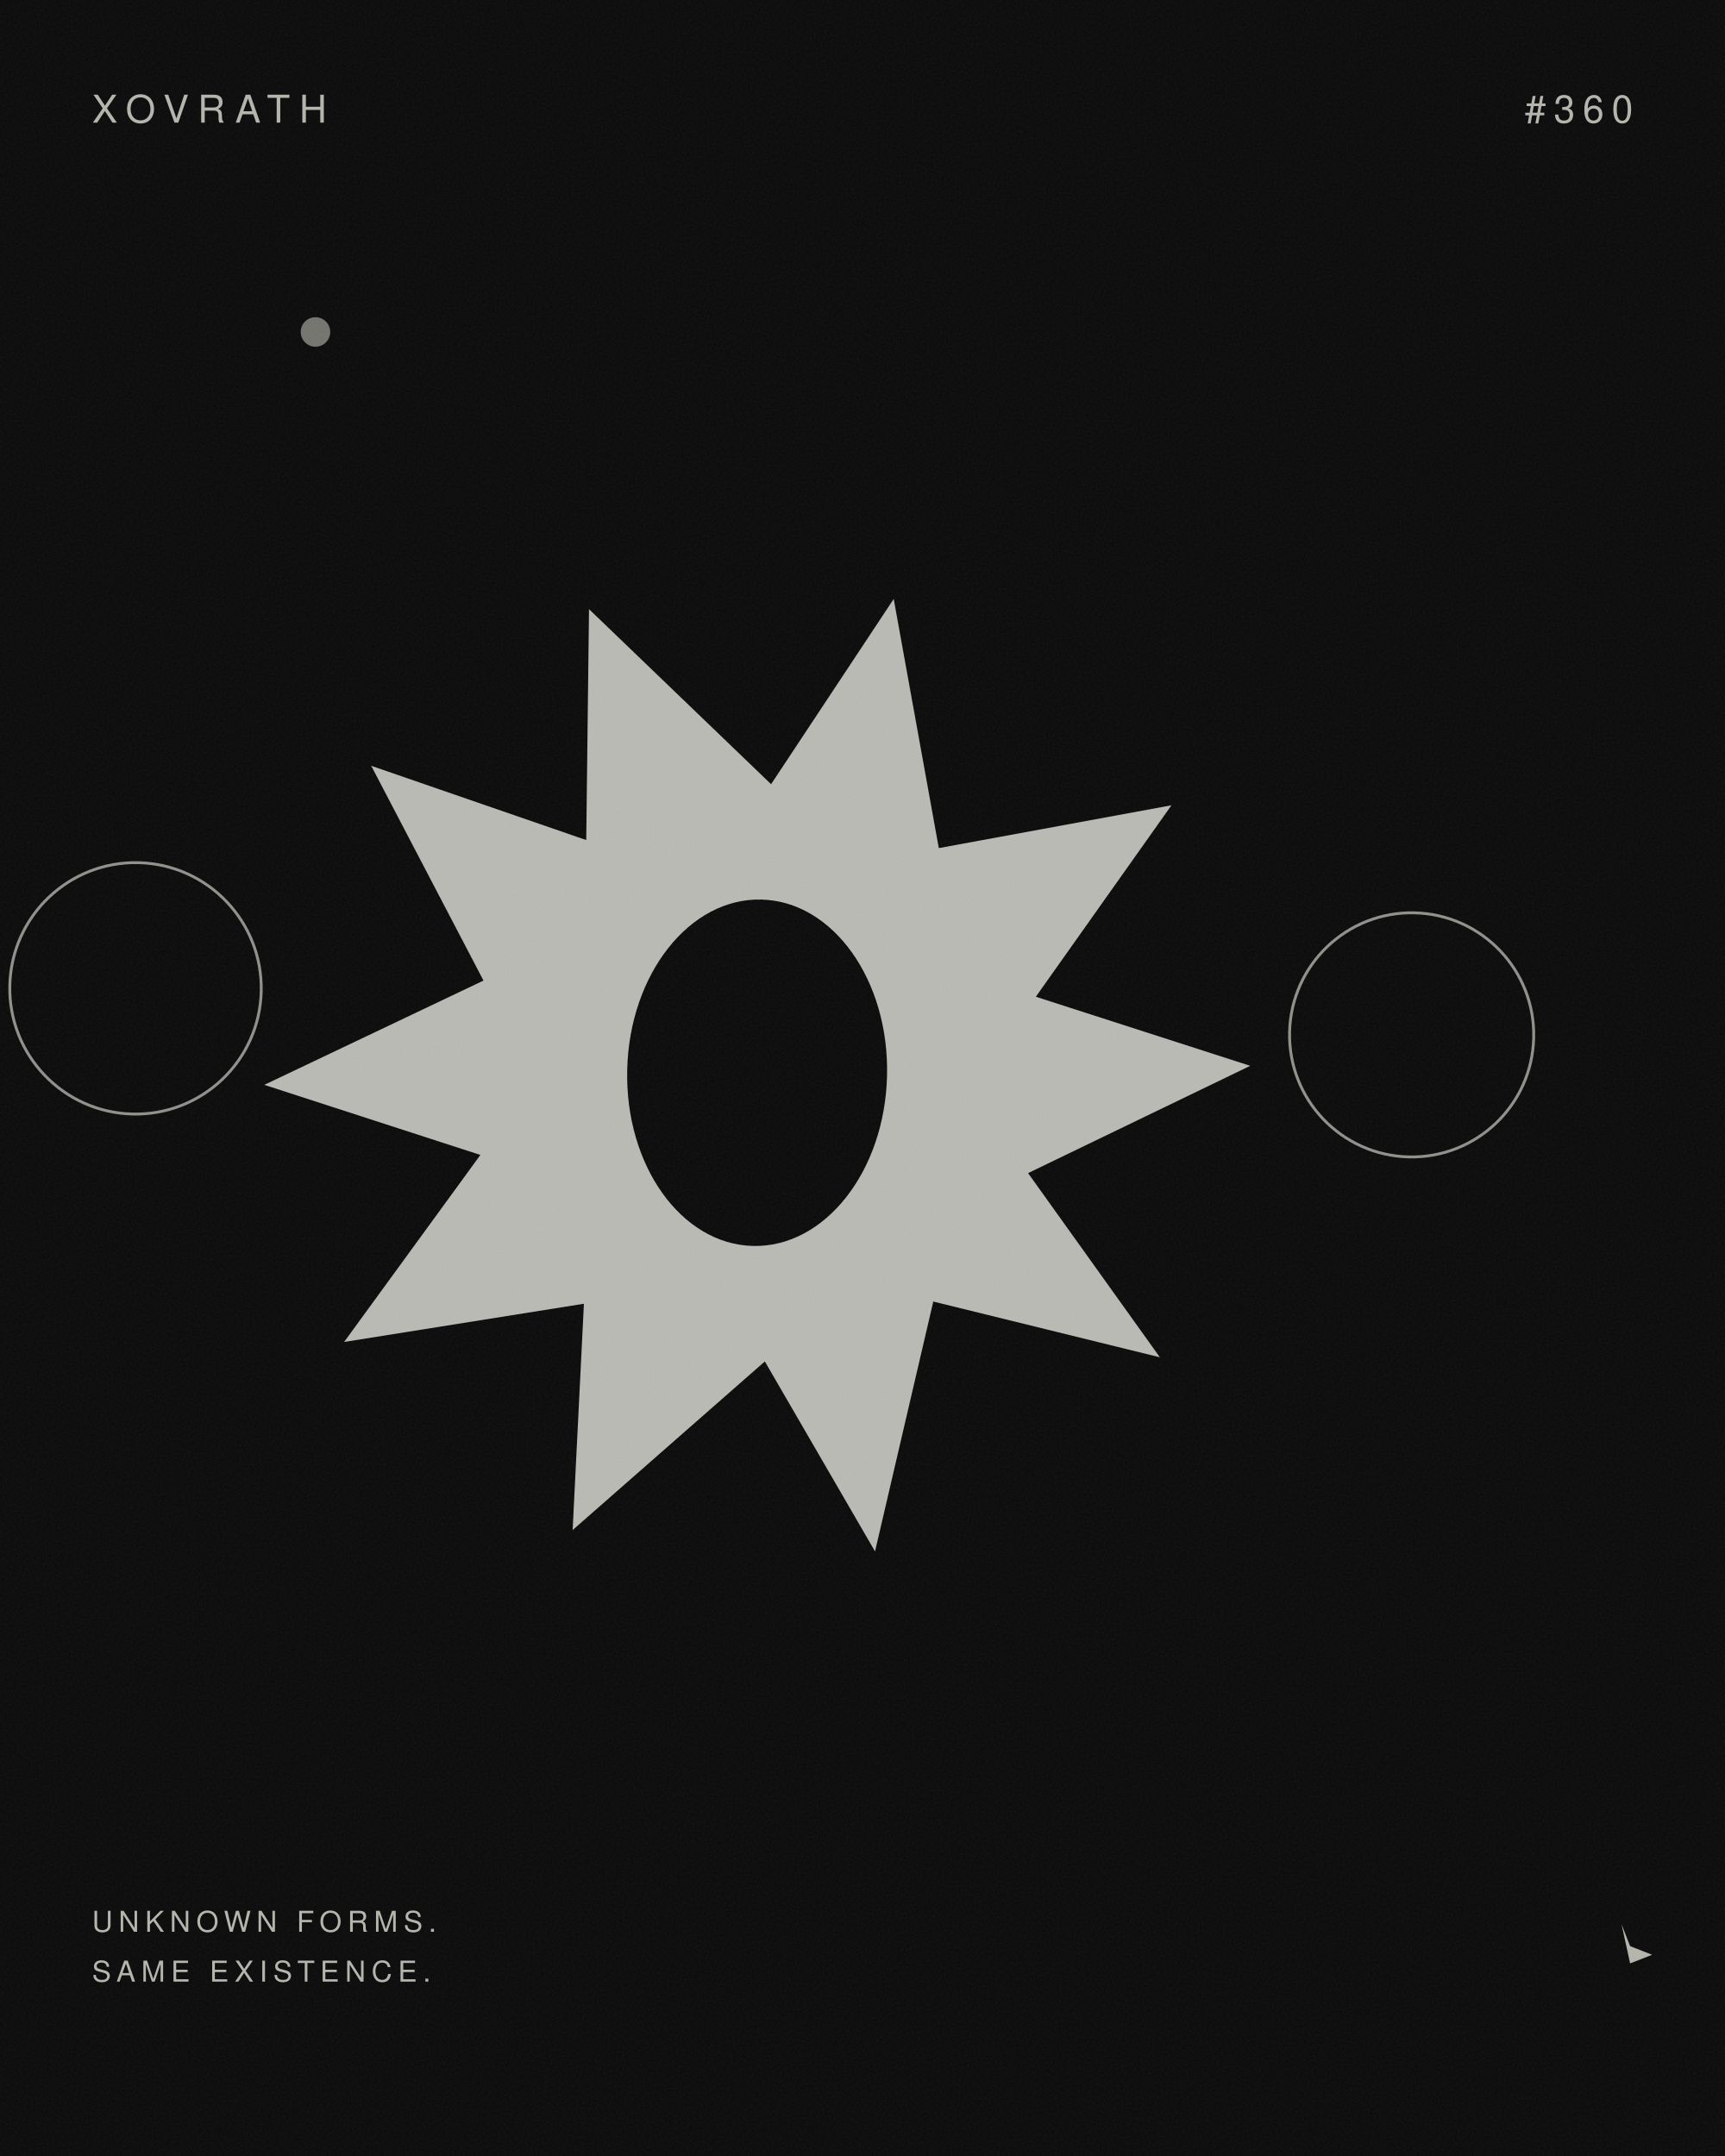
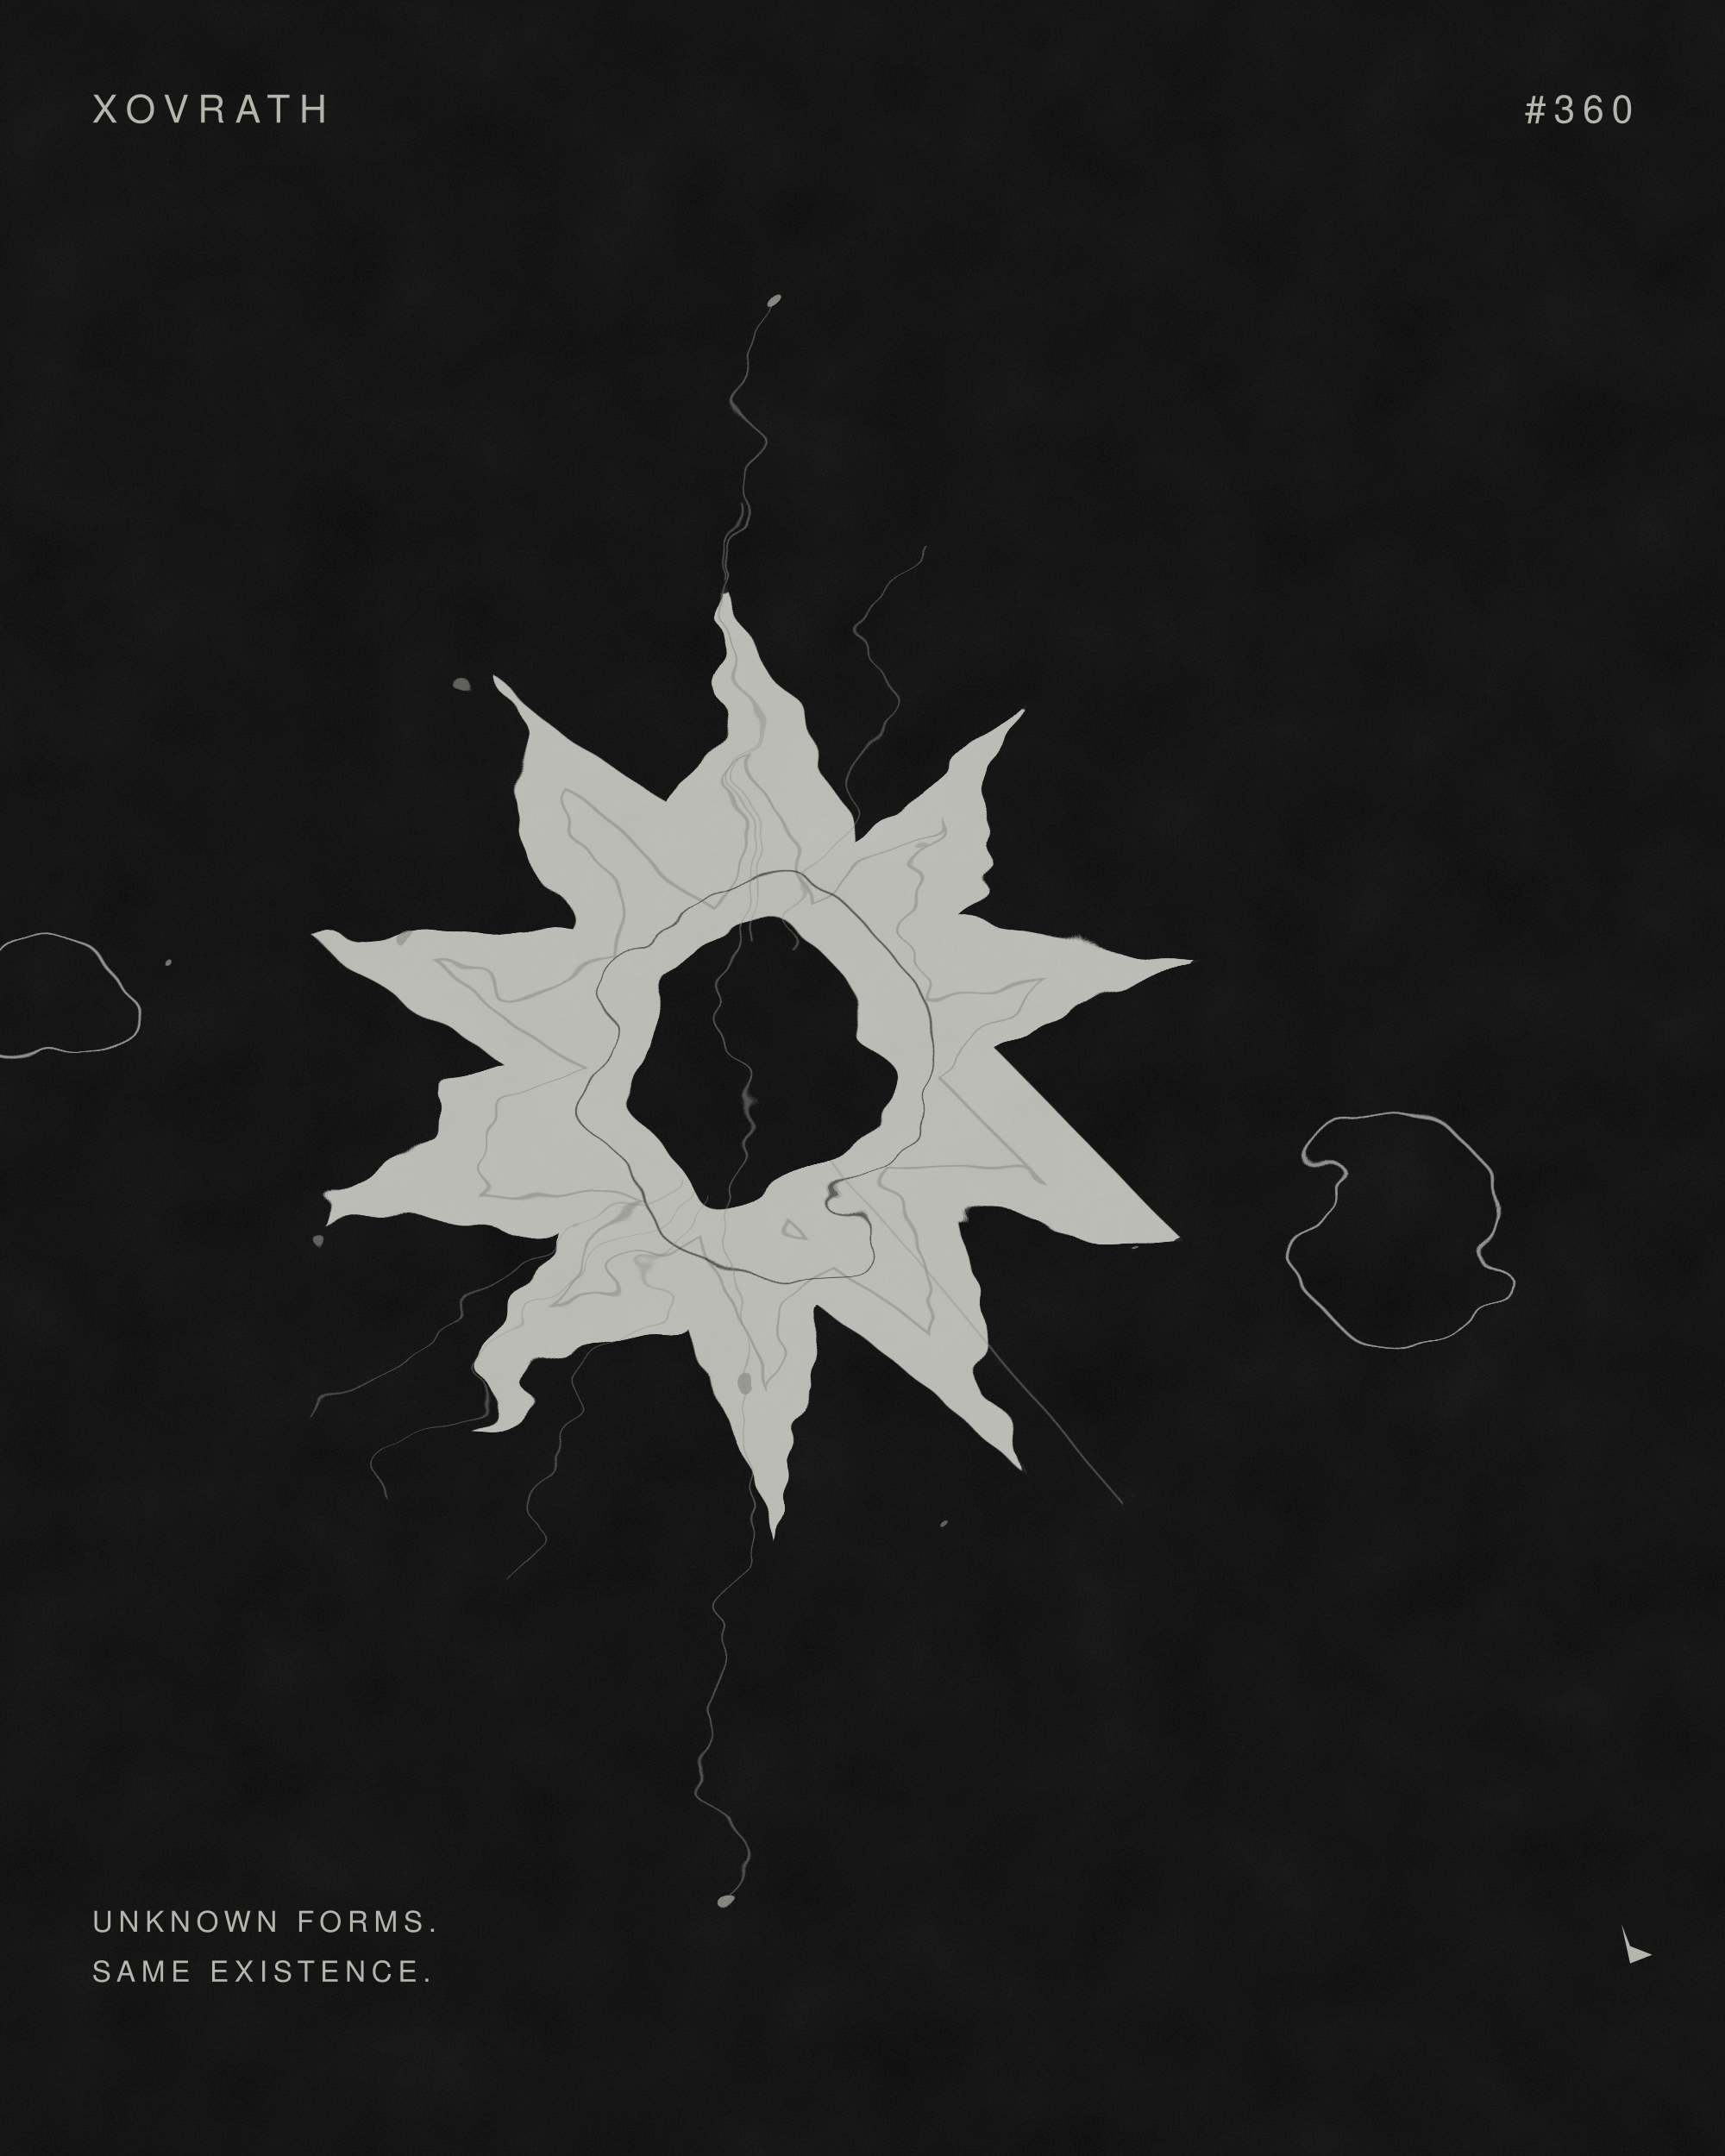
<svg xmlns="http://www.w3.org/2000/svg" viewBox="0 0 900 1125" width="900" height="1125">
+   <defs>
+     <filter id="warp" x="-20%" y="-20%" width="140%" height="140%">
+       <feTurbulence type="fractalNoise" baseFrequency="0.012 0.02" numOctaves="3" seed="69" result="n" />
+       <feDisplacementMap in="SourceGraphic" in2="n" scale="55" />
+     </filter>
+     <filter id="g">
+       <feTurbulence type="fractalNoise" baseFrequency="0.9" numOctaves="2" stitchTiles="stitch" />
+       <feColorMatrix type="saturate" values="0" />
+     </filter>
+     <filter id="g2">
+       <feTurbulence type="fractalNoise" baseFrequency="0.02" numOctaves="4" seed="3" stitchTiles="stitch" />
+       <feColorMatrix type="saturate" values="0" />
+     </filter>
+   </defs>
  <rect width="900" height="1125" fill="#0a0a0b" />
  <g transform="rotate(1.4 450 545)">
-     <polygon points="652.5,551.2 538,610 609.1,704.4 490.2,678.2 463,809.3 403.1,711.6 305,802 308,683.8 183.4,706.8 252.1,607.5 138.5,573.7 251.5,516.5 190.2,405.9 303.3,441.9 301.8,321.4 399,410.4 460.6,312.2 487.3,441.6 608.1,416.3 539.8,517.9" fill="#c9c9c2" fill-opacity="0.92" />
-     <ellipse cx="395.4" cy="561.1" rx="67.8" ry="90.4" fill="#0a0a0b" />
-     <circle cx="70.1" cy="525" r="65.6" fill="none" stroke="#c9c9c2" stroke-width="1.5" opacity="0.7" />
-     <circle cx="736.3" cy="533" r="63.7" fill="none" stroke="#c9c9c2" stroke-width="1.5" opacity="0.7" />
-     <circle cx="155.6" cy="180.3" r="7.7" fill="#8f8f88" opacity="0.8" />
+     <g filter="url(#warp)">
+       <polygon points="387.8,321.6 438.5,434.4 530.2,363 500.2,477.8 626.1,496.3 529.1,555.4 620.3,643.6 504.3,638.9 532,757.9 436.7,688.4 405.3,800.4 355.6,688.8 251.6,752.6 289.2,642.4 171.5,646.1 261.7,558.4 164.3,498.2 289,480 259.6,363.7 356.6,433" fill="#c9c9c2" fill-opacity="0.93" />
+       <polygon points="390.2,398.2 424.7,474.9 487.1,426.4 466.7,504.5 552.3,517 486.3,557.2 548.3,617.2 469.5,614 488.3,694.9 423.5,647.7 402.1,723.8 368.4,647.9 297.6,691.3 323.2,616.4 243.2,618.9 304.5,559.3 238.3,518.3 323.1,505.9 303.1,426.9 369,474" fill="none" stroke="#8f8f88" stroke-width="1.5" opacity="0.65" />
+       <ellipse cx="395.4" cy="561.1" rx="56.2" ry="77.6" fill="#0a0a0b" />
+       <ellipse cx="395.4" cy="561.1" rx="83" ry="104.4" fill="none" stroke="#0a0a0b" stroke-width="1" opacity="0.6" />
+       <line x1="440" y1="611" x2="591.5" y2="781" stroke="#8f8f88" stroke-width="1" opacity="0.45" />
+       <line x1="367.1" y1="621.7" x2="270.6" y2="827.9" stroke="#8f8f88" stroke-width="1" opacity="0.45" />
+       <line x1="412.1" y1="496.3" x2="468.7" y2="275.8" stroke="#8f8f88" stroke-width="1" opacity="0.45" />
+       <line x1="343.3" y1="603.1" x2="166.1" y2="745.9" stroke="#8f8f88" stroke-width="1" opacity="0.45" />
+       <line x1="352.9" y1="612.7" x2="208.1" y2="788.4" stroke="#8f8f88" stroke-width="1" opacity="0.45" />
+       <line x1="392.6" y1="494.2" x2="382.8" y2="266.8" stroke="#8f8f88" stroke-width="1" opacity="0.45" />
+       <circle cx="25.2" cy="535.8" r="37.6" fill="none" stroke="#c9c9c2" stroke-width="1.5" opacity="0.7" />
+       <circle cx="730" cy="633.7" r="56.8" fill="none" stroke="#c9c9c2" stroke-width="1.5" opacity="0.7" />
+       <circle cx="387.8" cy="321.6" r="5.1" fill="#0a0a0b" opacity="0.9" />
+       <circle cx="530.2" cy="363" r="4.1" fill="#0a0a0b" opacity="0.9" />
+       <circle cx="626.1" cy="496.3" r="6" fill="#0a0a0b" opacity="0.9" />
+       <circle cx="620.3" cy="643.6" r="5.9" fill="#0a0a0b" opacity="0.9" />
+       <circle cx="532" cy="757.9" r="4.9" fill="#0a0a0b" opacity="0.9" />
+       <line x1="386.3" y1="150" x2="386.3" y2="990" stroke="#8f8f88" stroke-width="1" opacity="0.5" />
+       <circle cx="386.3" cy="150" r="4.4" fill="#8f8f88" opacity="0.9" />
+       <circle cx="386.3" cy="990" r="4.6" fill="#8f8f88" opacity="0.9" />
+       <circle cx="595.6" cy="648.4" r="1.7" fill="#8f8f88" opacity="0.7" />
+       <circle cx="493.1" cy="788.5" r="2.3" fill="#8f8f88" opacity="0.6" />
+       <circle cx="243.2" cy="369.3" r="3.8" fill="#8f8f88" opacity="0.6" />
+       <circle cx="91.1" cy="515.4" r="1.9" fill="#8f8f88" opacity="0.8" />
+       <circle cx="386.8" cy="716.9" r="4.9" fill="#8f8f88" opacity="0.8" />
+       <circle cx="299.2" cy="639.4" r="1.7" fill="#8f8f88" opacity="0.4" />
+       <circle cx="169.6" cy="654.7" r="2.8" fill="#8f8f88" opacity="0.6" />
+       <circle cx="479.5" cy="441.6" r="3" fill="#8f8f88" opacity="0.5" />
+       <circle cx="209.7" cy="494.8" r="5" fill="#8f8f88" opacity="0.7" />
+     </g>
  </g>
-   <filter id="g">
-     <feTurbulence type="fractalNoise" baseFrequency="0.9" numOctaves="2" stitchTiles="stitch" />
-     <feColorMatrix type="saturate" values="0" />
-   </filter>
-   <rect width="900" height="1125" filter="url(#g)" opacity="0.06" />
+   <rect width="900" height="1125" filter="url(#g)" opacity="0.07" />
+   <rect width="900" height="1125" filter="url(#g2)" opacity="0.06" />
  <text x="48" y="64" font-family="Helvetica, Arial, sans-serif" font-size="20" letter-spacing="5" fill="#b5b5ae">XOVRATH</text>
  <text x="852" y="64" text-anchor="end" font-family="Helvetica, Arial, sans-serif" font-size="20" letter-spacing="4" fill="#b5b5ae">#360</text>
  <text x="48" y="1008" font-family="Helvetica, Arial, sans-serif" font-size="15" letter-spacing="3" fill="#b5b5ae">UNKNOWN FORMS.</text>
  <text x="48" y="1034" font-family="Helvetica, Arial, sans-serif" font-size="15" letter-spacing="3" fill="#b5b5ae">SAME EXISTENCE.</text>
  <path d="M 846 1004 L 850.5 1015.5 L 862 1020 L 850.5 1024.5 Z" fill="#b5b5ae" />
</svg>
